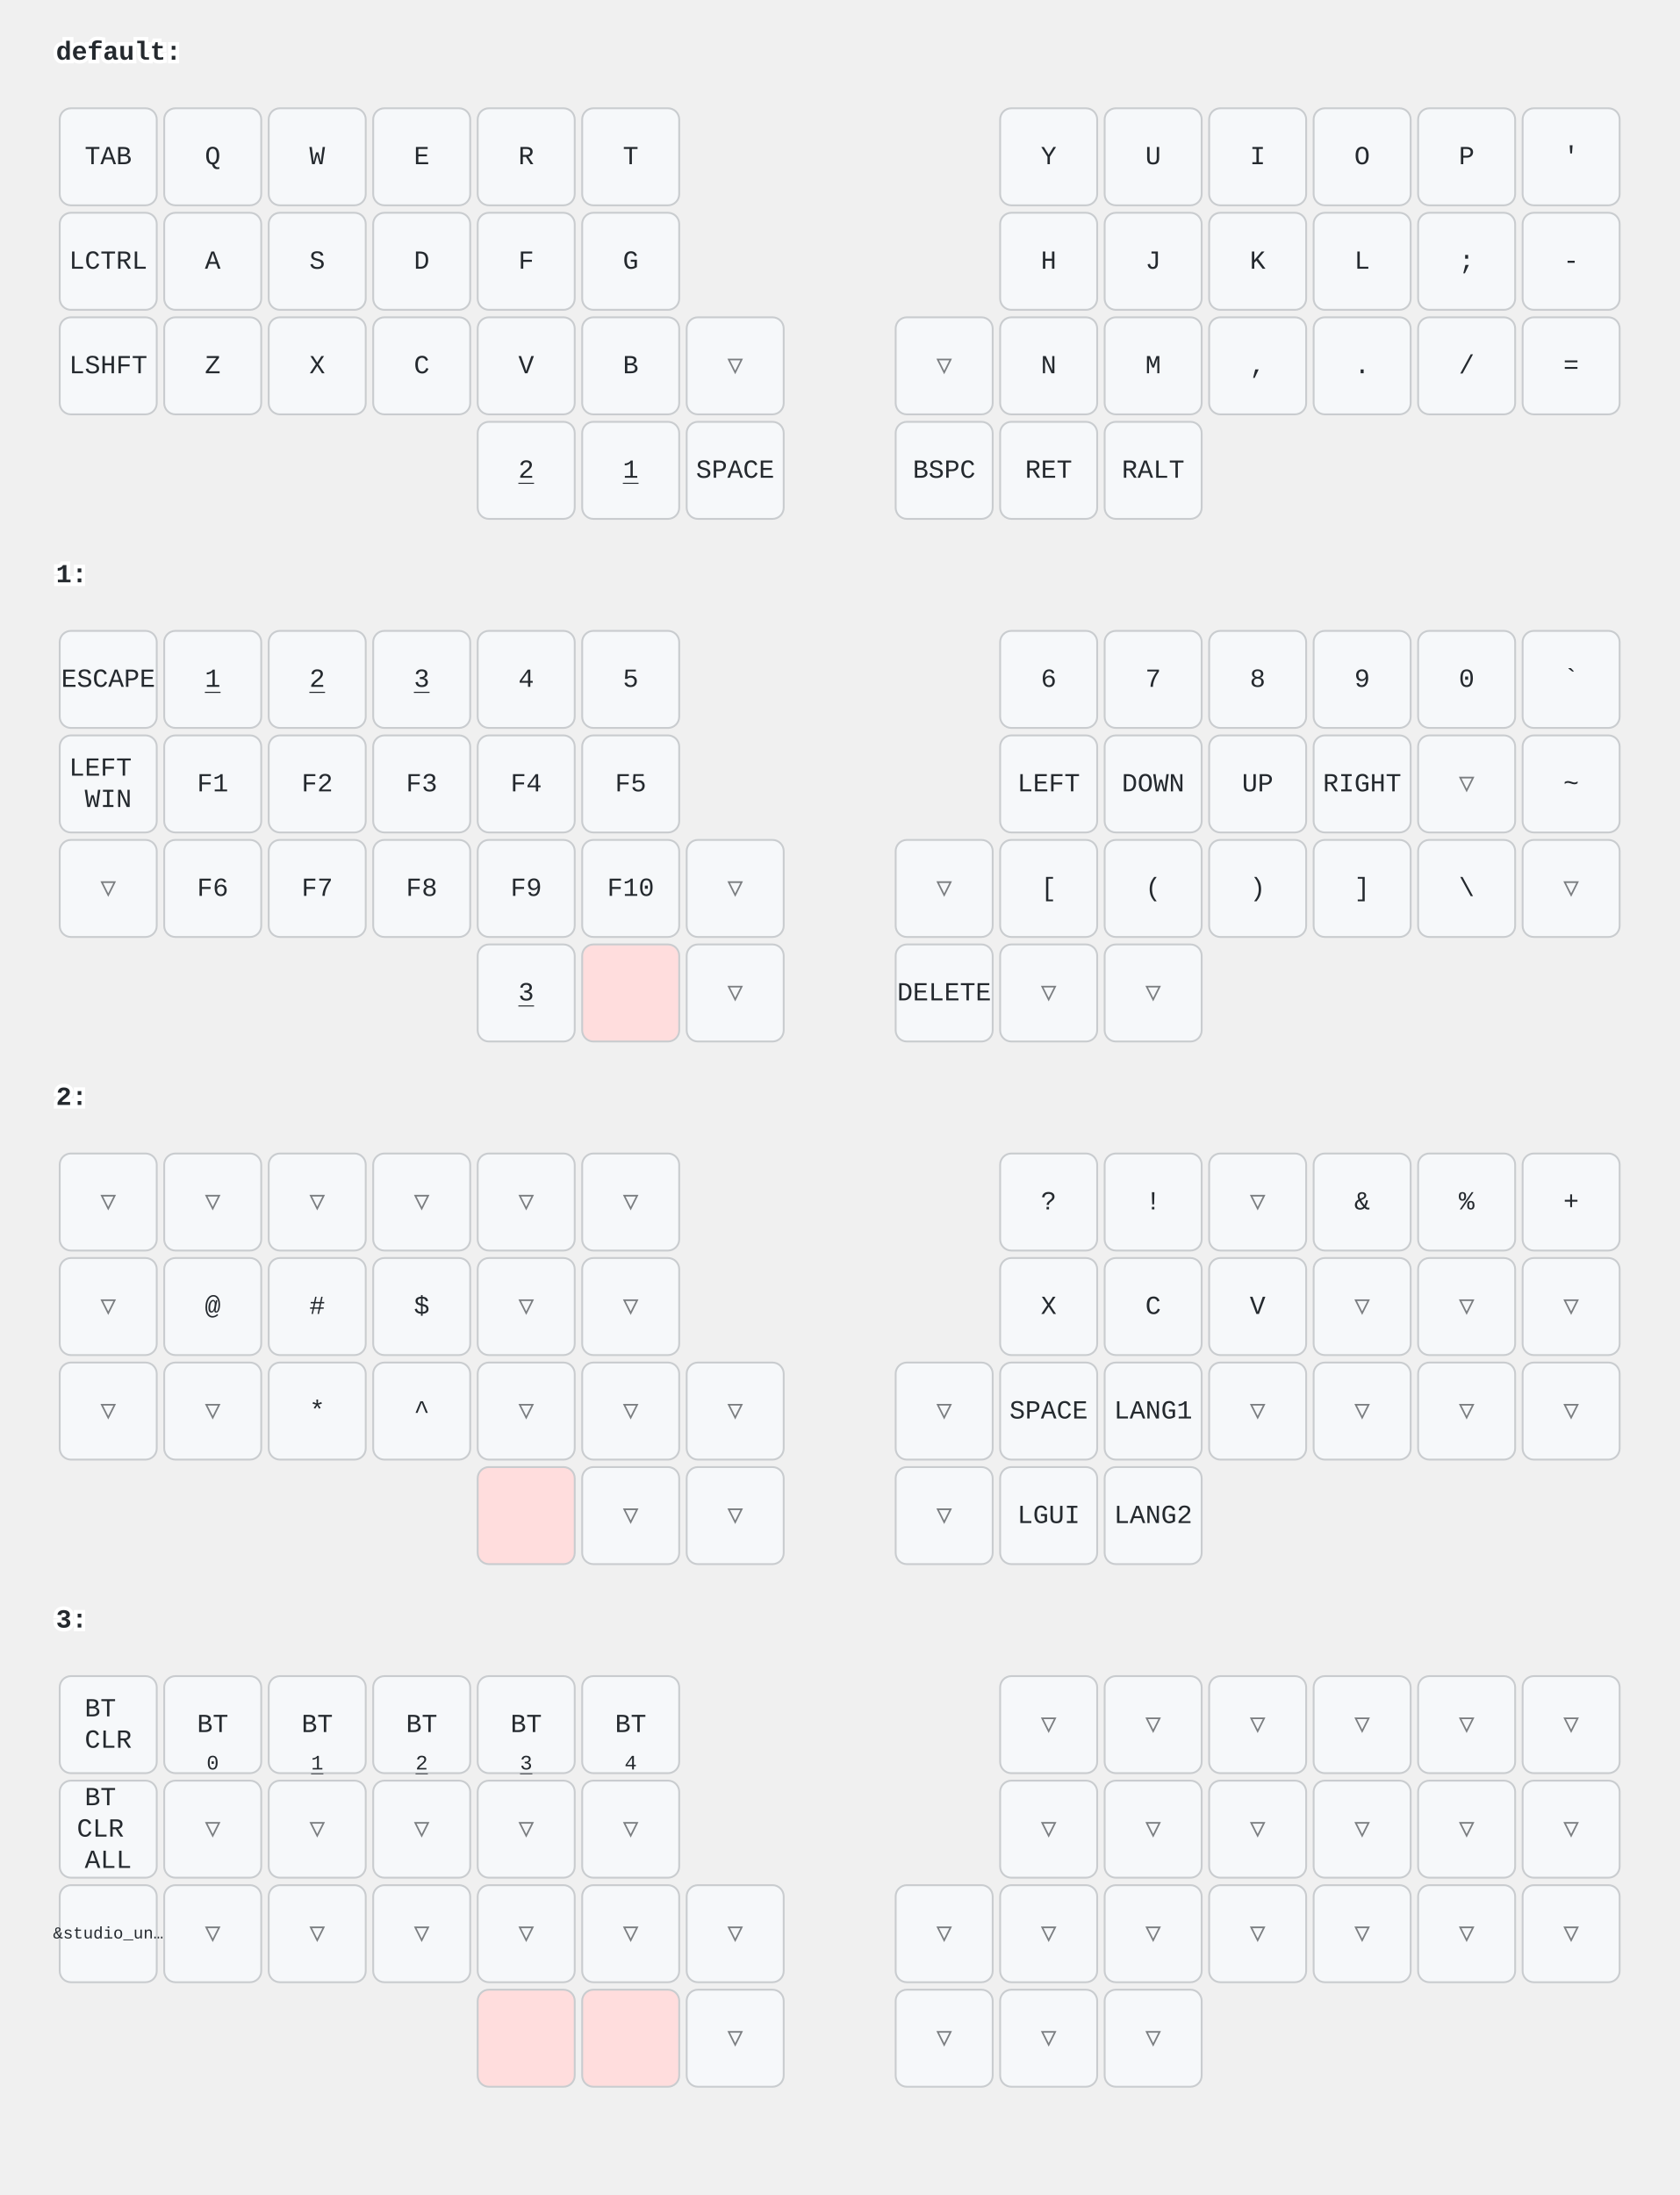
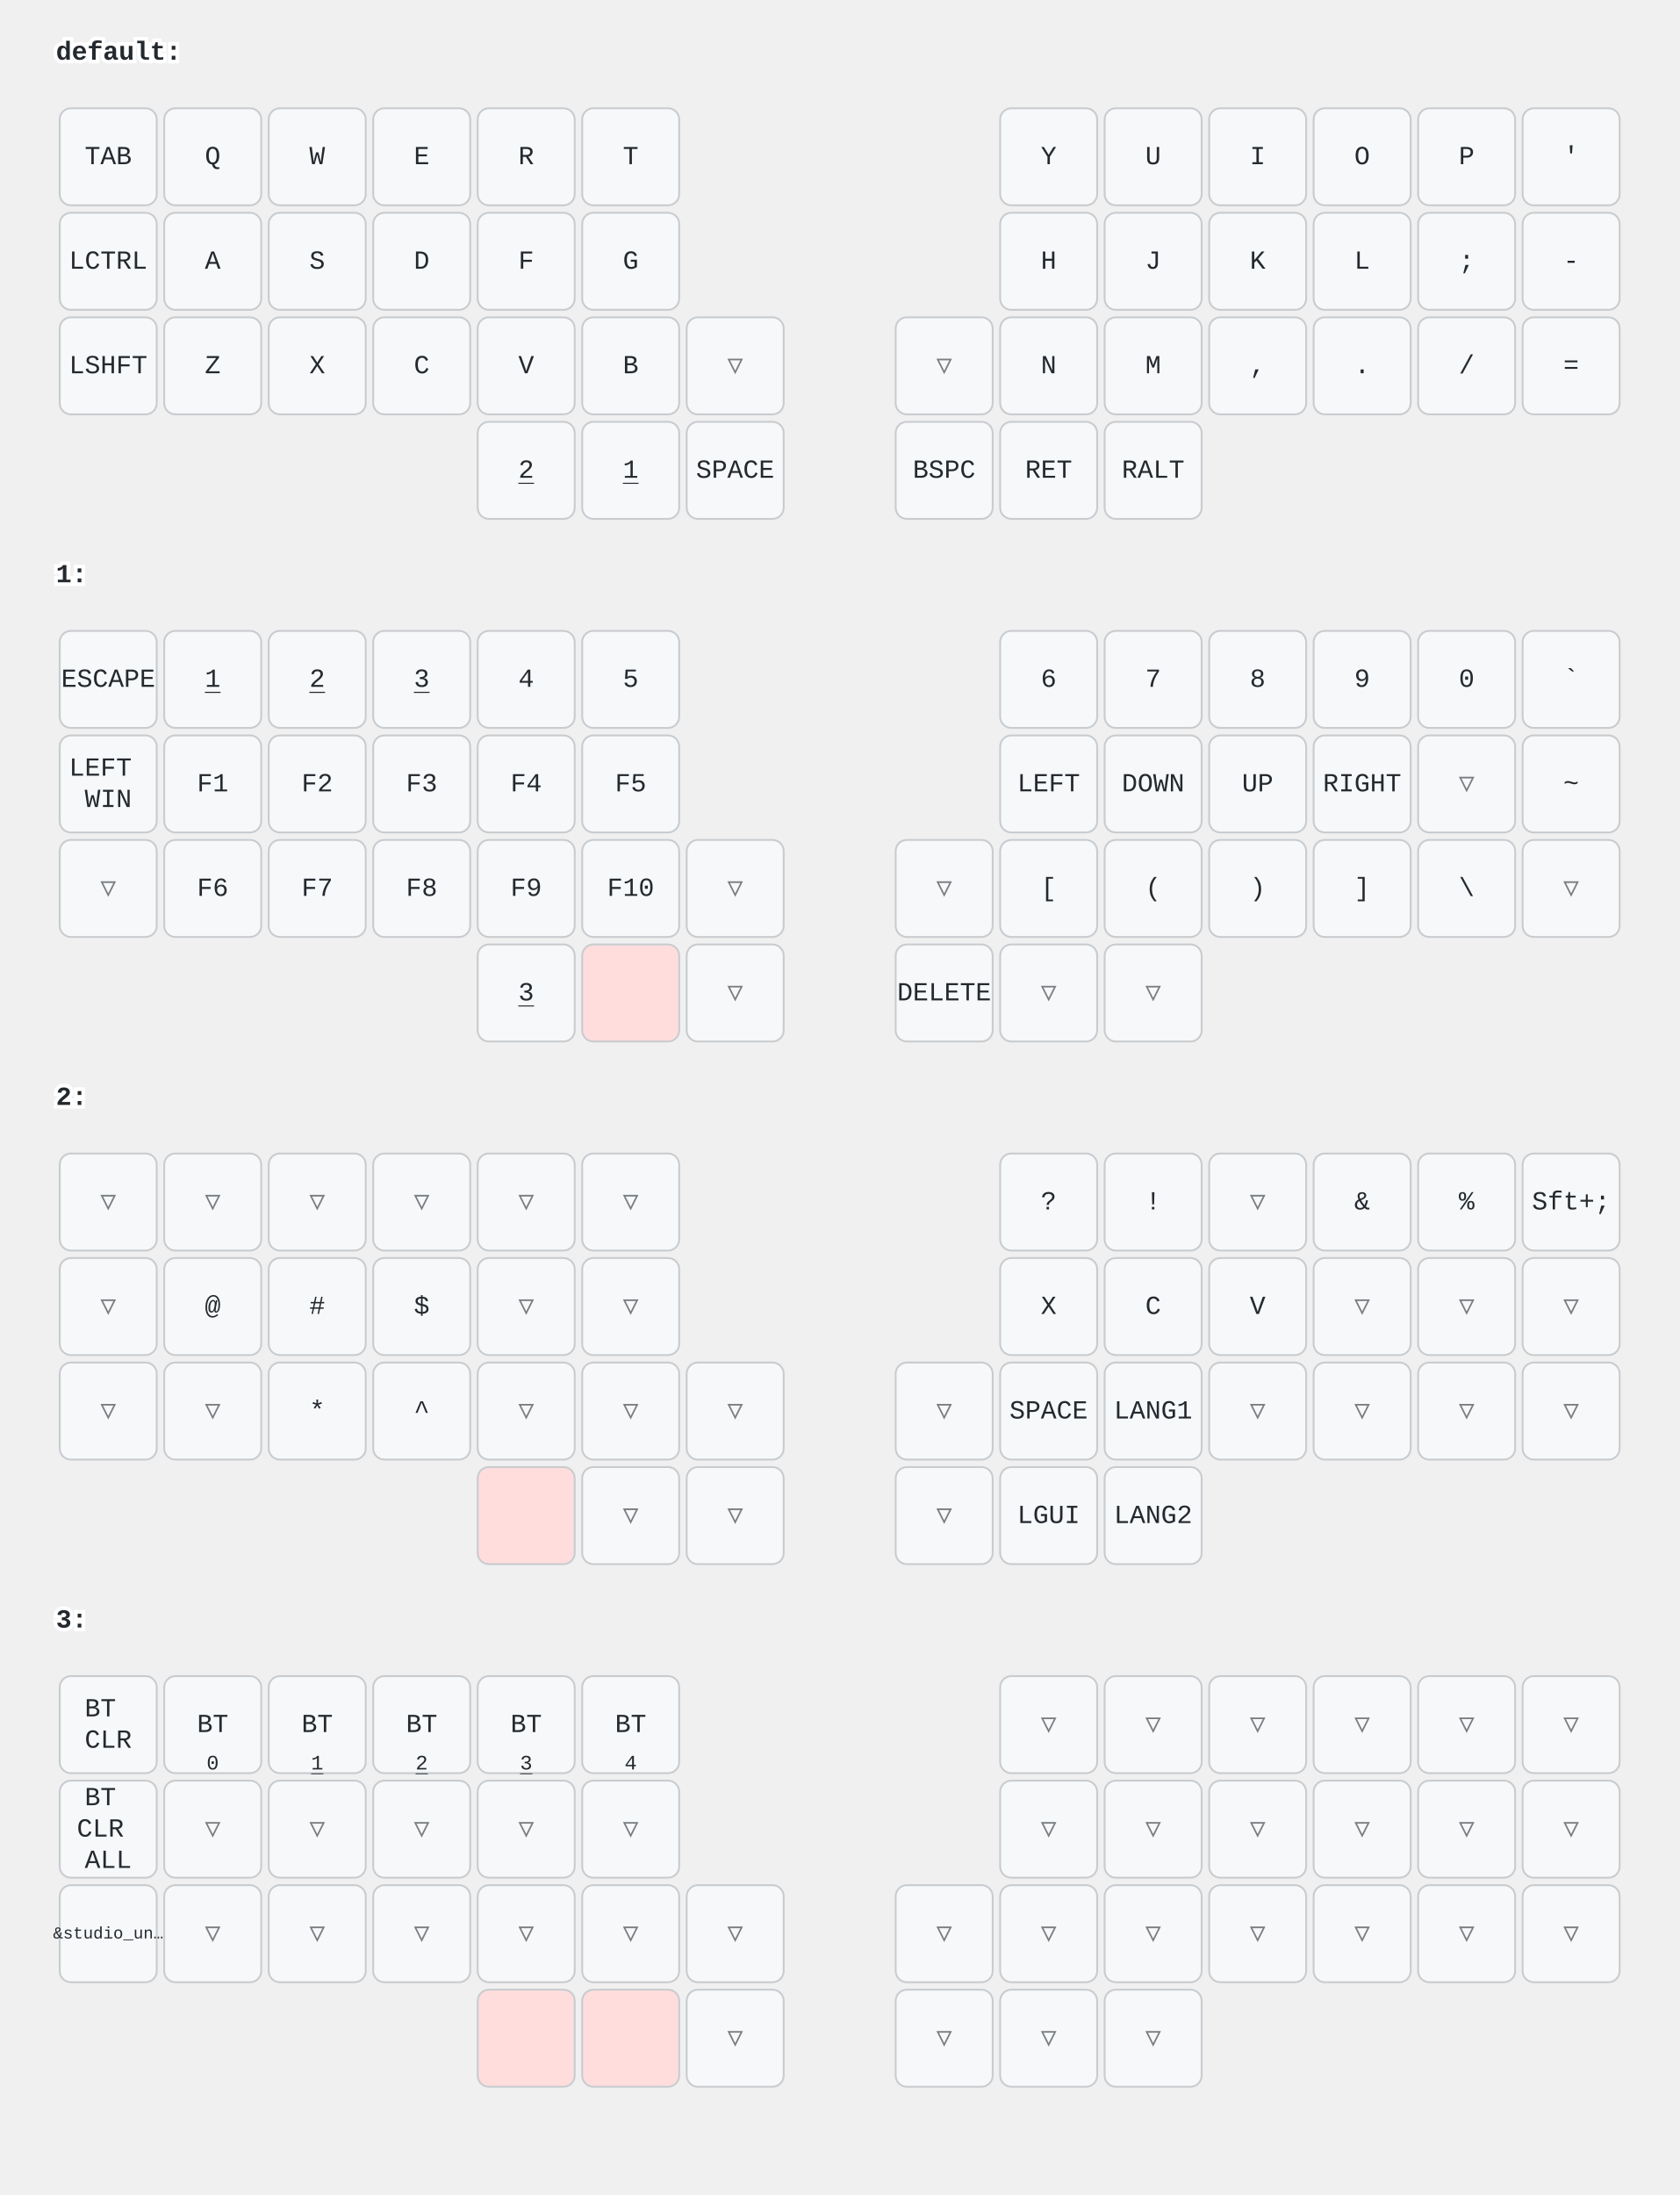
<svg xmlns="http://www.w3.org/2000/svg" width="900" height="1176" viewBox="0 0 900 1176" class="keymap">
  <style>/* inherit to force styles through use tags */
svg path {
    fill: inherit;
}

/* font and background color specifications */
svg.keymap {
    font-family: SFMono-Regular,Consolas,Liberation Mono,Menlo,monospace;
    font-size: 14px;
    font-kerning: normal;
    text-rendering: optimizeLegibility;
    fill: #24292e;
}

/* default key styling */
rect.key {
    fill: #f6f8fa;
}

rect.key, rect.combo {
    stroke: #c9cccf;
    stroke-width: 1;
}

/* default key side styling, only used is draw_key_sides is set */
rect.side {
    filter: brightness(90%);
}

/* color accent for combo boxes */
rect.combo, rect.combo-separate {
    fill: #cdf;
}

/* color accent for held keys */
rect.held, rect.combo.held {
    fill: #fdd;
}

/* color accent for ghost (optional) keys */
rect.ghost, rect.combo.ghost {
    stroke-dasharray: 4, 4;
    stroke-width: 2;
}

text {
    text-anchor: middle;
    dominant-baseline: middle;
}

/* styling for layer labels */
text.label {
    font-weight: bold;
    text-anchor: start;
    stroke: white;
    stroke-width: 4;
    paint-order: stroke;
}

/* styling for optional footer */
text.footer {
    text-anchor: end;
    dominant-baseline: auto;
    stroke: white;
    stroke-width: 4;
    paint-order: stroke;
}

/* styling for combo tap, and key non-tap label text */
text.combo, text.hold, text.shifted, text.left, text.right, text.tl, text.tr, text.bl, text.br {
    font-size: 11px;
}

text.hold, text.bl, text.br {
    text-anchor: middle;
    dominant-baseline: auto;
}

text.shifted, text.tl, text.tr {
    text-anchor: middle;
    dominant-baseline: hanging;
}

text.left, text.tl, text.bl {
    text-anchor: start;
}

text.right, text.tr, text.br {
    text-anchor: end;
}

text.layer-activator {
    text-decoration: underline;
}

/* styling for hold/shifted label text in combo box */
text.combo.hold, text.combo.shifted, text.combo.left, text.combo.right {
    font-size: 8px;
}

/* lighter symbol for transparent keys */
text.trans {
    fill: #7b7e81;
}

/* styling for combo dendrons */
path.combo {
    stroke-width: 1;
    stroke: gray;
    fill: none;
}

/* Start Tabler Icons Cleanup */
/* cannot use height/width with glyphs */
.icon-tabler &gt; path {
    fill: inherit;
    stroke: inherit;
    stroke-width: 2;
}
/* hide tabler's default box */
.icon-tabler &gt; path[stroke="none"][fill="none"] {
    visibility: hidden;
}
/* End Tabler Icons Cleanup */
</style>
  <g transform="translate(30, 0)" class="layer-default">
    <text x="0" y="28" class="label" id="default">default:</text>
    <g transform="translate(0, 56)">
      <g transform="translate(28, 28)" class="key keypos-0">
        <rect rx="6" ry="6" x="-26" y="-26" width="52" height="52" class="key" />
        <text x="0" y="0" class="key tap">TAB</text>
      </g>
      <g transform="translate(84, 28)" class="key keypos-1">
        <rect rx="6" ry="6" x="-26" y="-26" width="52" height="52" class="key" />
        <text x="0" y="0" class="key tap">Q</text>
      </g>
      <g transform="translate(140, 28)" class="key keypos-2">
        <rect rx="6" ry="6" x="-26" y="-26" width="52" height="52" class="key" />
        <text x="0" y="0" class="key tap">W</text>
      </g>
      <g transform="translate(196, 28)" class="key keypos-3">
        <rect rx="6" ry="6" x="-26" y="-26" width="52" height="52" class="key" />
        <text x="0" y="0" class="key tap">E</text>
      </g>
      <g transform="translate(252, 28)" class="key keypos-4">
        <rect rx="6" ry="6" x="-26" y="-26" width="52" height="52" class="key" />
        <text x="0" y="0" class="key tap">R</text>
      </g>
      <g transform="translate(308, 28)" class="key keypos-5">
        <rect rx="6" ry="6" x="-26" y="-26" width="52" height="52" class="key" />
        <text x="0" y="0" class="key tap">T</text>
      </g>
      <g transform="translate(532, 28)" class="key keypos-6">
        <rect rx="6" ry="6" x="-26" y="-26" width="52" height="52" class="key" />
        <text x="0" y="0" class="key tap">Y</text>
      </g>
      <g transform="translate(588, 28)" class="key keypos-7">
        <rect rx="6" ry="6" x="-26" y="-26" width="52" height="52" class="key" />
        <text x="0" y="0" class="key tap">U</text>
      </g>
      <g transform="translate(644, 28)" class="key keypos-8">
        <rect rx="6" ry="6" x="-26" y="-26" width="52" height="52" class="key" />
        <text x="0" y="0" class="key tap">I</text>
      </g>
      <g transform="translate(700, 28)" class="key keypos-9">
        <rect rx="6" ry="6" x="-26" y="-26" width="52" height="52" class="key" />
        <text x="0" y="0" class="key tap">O</text>
      </g>
      <g transform="translate(756, 28)" class="key keypos-10">
        <rect rx="6" ry="6" x="-26" y="-26" width="52" height="52" class="key" />
        <text x="0" y="0" class="key tap">P</text>
      </g>
      <g transform="translate(812, 28)" class="key keypos-11">
        <rect rx="6" ry="6" x="-26" y="-26" width="52" height="52" class="key" />
        <text x="0" y="0" class="key tap">'</text>
      </g>
      <g transform="translate(28, 84)" class="key keypos-12">
        <rect rx="6" ry="6" x="-26" y="-26" width="52" height="52" class="key" />
        <text x="0" y="0" class="key tap">LCTRL</text>
      </g>
      <g transform="translate(84, 84)" class="key keypos-13">
        <rect rx="6" ry="6" x="-26" y="-26" width="52" height="52" class="key" />
        <text x="0" y="0" class="key tap">A</text>
      </g>
      <g transform="translate(140, 84)" class="key keypos-14">
        <rect rx="6" ry="6" x="-26" y="-26" width="52" height="52" class="key" />
        <text x="0" y="0" class="key tap">S</text>
      </g>
      <g transform="translate(196, 84)" class="key keypos-15">
        <rect rx="6" ry="6" x="-26" y="-26" width="52" height="52" class="key" />
        <text x="0" y="0" class="key tap">D</text>
      </g>
      <g transform="translate(252, 84)" class="key keypos-16">
        <rect rx="6" ry="6" x="-26" y="-26" width="52" height="52" class="key" />
        <text x="0" y="0" class="key tap">F</text>
      </g>
      <g transform="translate(308, 84)" class="key keypos-17">
        <rect rx="6" ry="6" x="-26" y="-26" width="52" height="52" class="key" />
        <text x="0" y="0" class="key tap">G</text>
      </g>
      <g transform="translate(532, 84)" class="key keypos-18">
        <rect rx="6" ry="6" x="-26" y="-26" width="52" height="52" class="key" />
        <text x="0" y="0" class="key tap">H</text>
      </g>
      <g transform="translate(588, 84)" class="key keypos-19">
        <rect rx="6" ry="6" x="-26" y="-26" width="52" height="52" class="key" />
        <text x="0" y="0" class="key tap">J</text>
      </g>
      <g transform="translate(644, 84)" class="key keypos-20">
        <rect rx="6" ry="6" x="-26" y="-26" width="52" height="52" class="key" />
        <text x="0" y="0" class="key tap">K</text>
      </g>
      <g transform="translate(700, 84)" class="key keypos-21">
        <rect rx="6" ry="6" x="-26" y="-26" width="52" height="52" class="key" />
        <text x="0" y="0" class="key tap">L</text>
      </g>
      <g transform="translate(756, 84)" class="key keypos-22">
        <rect rx="6" ry="6" x="-26" y="-26" width="52" height="52" class="key" />
        <text x="0" y="0" class="key tap">;</text>
      </g>
      <g transform="translate(812, 84)" class="key keypos-23">
        <rect rx="6" ry="6" x="-26" y="-26" width="52" height="52" class="key" />
        <text x="0" y="0" class="key tap">-</text>
      </g>
      <g transform="translate(28, 140)" class="key keypos-24">
        <rect rx="6" ry="6" x="-26" y="-26" width="52" height="52" class="key" />
        <text x="0" y="0" class="key tap">LSHFT</text>
      </g>
      <g transform="translate(84, 140)" class="key keypos-25">
        <rect rx="6" ry="6" x="-26" y="-26" width="52" height="52" class="key" />
        <text x="0" y="0" class="key tap">Z</text>
      </g>
      <g transform="translate(140, 140)" class="key keypos-26">
        <rect rx="6" ry="6" x="-26" y="-26" width="52" height="52" class="key" />
        <text x="0" y="0" class="key tap">X</text>
      </g>
      <g transform="translate(196, 140)" class="key keypos-27">
        <rect rx="6" ry="6" x="-26" y="-26" width="52" height="52" class="key" />
        <text x="0" y="0" class="key tap">C</text>
      </g>
      <g transform="translate(252, 140)" class="key keypos-28">
        <rect rx="6" ry="6" x="-26" y="-26" width="52" height="52" class="key" />
        <text x="0" y="0" class="key tap">V</text>
      </g>
      <g transform="translate(308, 140)" class="key keypos-29">
        <rect rx="6" ry="6" x="-26" y="-26" width="52" height="52" class="key" />
        <text x="0" y="0" class="key tap">B</text>
      </g>
      <g transform="translate(364, 140)" class="key trans keypos-30">
        <rect rx="6" ry="6" x="-26" y="-26" width="52" height="52" class="key trans" />
        <text x="0" y="0" class="key trans tap">▽</text>
      </g>
      <g transform="translate(476, 140)" class="key trans keypos-31">
        <rect rx="6" ry="6" x="-26" y="-26" width="52" height="52" class="key trans" />
        <text x="0" y="0" class="key trans tap">▽</text>
      </g>
      <g transform="translate(532, 140)" class="key keypos-32">
        <rect rx="6" ry="6" x="-26" y="-26" width="52" height="52" class="key" />
        <text x="0" y="0" class="key tap">N</text>
      </g>
      <g transform="translate(588, 140)" class="key keypos-33">
        <rect rx="6" ry="6" x="-26" y="-26" width="52" height="52" class="key" />
        <text x="0" y="0" class="key tap">M</text>
      </g>
      <g transform="translate(644, 140)" class="key keypos-34">
        <rect rx="6" ry="6" x="-26" y="-26" width="52" height="52" class="key" />
        <text x="0" y="0" class="key tap">,</text>
      </g>
      <g transform="translate(700, 140)" class="key keypos-35">
        <rect rx="6" ry="6" x="-26" y="-26" width="52" height="52" class="key" />
        <text x="0" y="0" class="key tap">.</text>
      </g>
      <g transform="translate(756, 140)" class="key keypos-36">
        <rect rx="6" ry="6" x="-26" y="-26" width="52" height="52" class="key" />
        <text x="0" y="0" class="key tap">/</text>
      </g>
      <g transform="translate(812, 140)" class="key keypos-37">
        <rect rx="6" ry="6" x="-26" y="-26" width="52" height="52" class="key" />
        <text x="0" y="0" class="key tap">=</text>
      </g>
      <g transform="translate(252, 196)" class="key keypos-38">
        <rect rx="6" ry="6" x="-26" y="-26" width="52" height="52" class="key" />
        <a href="#x_x">
          <text x="0" y="0" class="key tap layer-activator">2</text>
        </a>
      </g>
      <g transform="translate(308, 196)" class="key keypos-39">
        <rect rx="6" ry="6" x="-26" y="-26" width="52" height="52" class="key" />
        <a href="#x_x">
          <text x="0" y="0" class="key tap layer-activator">1</text>
        </a>
      </g>
      <g transform="translate(364, 196)" class="key keypos-40">
        <rect rx="6" ry="6" x="-26" y="-26" width="52" height="52" class="key" />
        <text x="0" y="0" class="key tap">SPACE</text>
      </g>
      <g transform="translate(476, 196)" class="key keypos-41">
        <rect rx="6" ry="6" x="-26" y="-26" width="52" height="52" class="key" />
        <text x="0" y="0" class="key tap">BSPC</text>
      </g>
      <g transform="translate(532, 196)" class="key keypos-42">
        <rect rx="6" ry="6" x="-26" y="-26" width="52" height="52" class="key" />
        <text x="0" y="0" class="key tap">RET</text>
      </g>
      <g transform="translate(588, 196)" class="key keypos-43">
        <rect rx="6" ry="6" x="-26" y="-26" width="52" height="52" class="key" />
        <text x="0" y="0" class="key tap">RALT</text>
      </g>
    </g>
  </g>
  <g transform="translate(30, 280)" class="layer-1">
    <text x="0" y="28" class="label" id="x_x">1:</text>
    <g transform="translate(0, 56)">
      <g transform="translate(28, 28)" class="key keypos-0">
        <rect rx="6" ry="6" x="-26" y="-26" width="52" height="52" class="key" />
        <text x="0" y="0" class="key tap">ESCAPE</text>
      </g>
      <g transform="translate(84, 28)" class="key keypos-1">
        <rect rx="6" ry="6" x="-26" y="-26" width="52" height="52" class="key" />
        <a href="#x_x">
          <text x="0" y="0" class="key tap layer-activator">1</text>
        </a>
      </g>
      <g transform="translate(140, 28)" class="key keypos-2">
        <rect rx="6" ry="6" x="-26" y="-26" width="52" height="52" class="key" />
        <a href="#x_x">
          <text x="0" y="0" class="key tap layer-activator">2</text>
        </a>
      </g>
      <g transform="translate(196, 28)" class="key keypos-3">
        <rect rx="6" ry="6" x="-26" y="-26" width="52" height="52" class="key" />
        <a href="#x_x">
          <text x="0" y="0" class="key tap layer-activator">3</text>
        </a>
      </g>
      <g transform="translate(252, 28)" class="key keypos-4">
        <rect rx="6" ry="6" x="-26" y="-26" width="52" height="52" class="key" />
        <text x="0" y="0" class="key tap">4</text>
      </g>
      <g transform="translate(308, 28)" class="key keypos-5">
        <rect rx="6" ry="6" x="-26" y="-26" width="52" height="52" class="key" />
        <text x="0" y="0" class="key tap">5</text>
      </g>
      <g transform="translate(532, 28)" class="key keypos-6">
        <rect rx="6" ry="6" x="-26" y="-26" width="52" height="52" class="key" />
        <text x="0" y="0" class="key tap">6</text>
      </g>
      <g transform="translate(588, 28)" class="key keypos-7">
        <rect rx="6" ry="6" x="-26" y="-26" width="52" height="52" class="key" />
        <text x="0" y="0" class="key tap">7</text>
      </g>
      <g transform="translate(644, 28)" class="key keypos-8">
        <rect rx="6" ry="6" x="-26" y="-26" width="52" height="52" class="key" />
        <text x="0" y="0" class="key tap">8</text>
      </g>
      <g transform="translate(700, 28)" class="key keypos-9">
        <rect rx="6" ry="6" x="-26" y="-26" width="52" height="52" class="key" />
        <text x="0" y="0" class="key tap">9</text>
      </g>
      <g transform="translate(756, 28)" class="key keypos-10">
        <rect rx="6" ry="6" x="-26" y="-26" width="52" height="52" class="key" />
        <text x="0" y="0" class="key tap">0</text>
      </g>
      <g transform="translate(812, 28)" class="key keypos-11">
        <rect rx="6" ry="6" x="-26" y="-26" width="52" height="52" class="key" />
        <text x="0" y="0" class="key tap">`</text>
      </g>
      <g transform="translate(28, 84)" class="key keypos-12">
        <rect rx="6" ry="6" x="-26" y="-26" width="52" height="52" class="key" />
        <text x="0" y="0" class="key tap">
          <tspan x="0" dy="-0.6em">LEFT</tspan>
          <tspan x="0" dy="1.2em">WIN</tspan>
        </text>
      </g>
      <g transform="translate(84, 84)" class="key keypos-13">
        <rect rx="6" ry="6" x="-26" y="-26" width="52" height="52" class="key" />
        <text x="0" y="0" class="key tap">F1</text>
      </g>
      <g transform="translate(140, 84)" class="key keypos-14">
        <rect rx="6" ry="6" x="-26" y="-26" width="52" height="52" class="key" />
        <text x="0" y="0" class="key tap">F2</text>
      </g>
      <g transform="translate(196, 84)" class="key keypos-15">
        <rect rx="6" ry="6" x="-26" y="-26" width="52" height="52" class="key" />
        <text x="0" y="0" class="key tap">F3</text>
      </g>
      <g transform="translate(252, 84)" class="key keypos-16">
        <rect rx="6" ry="6" x="-26" y="-26" width="52" height="52" class="key" />
        <text x="0" y="0" class="key tap">F4</text>
      </g>
      <g transform="translate(308, 84)" class="key keypos-17">
        <rect rx="6" ry="6" x="-26" y="-26" width="52" height="52" class="key" />
        <text x="0" y="0" class="key tap">F5</text>
      </g>
      <g transform="translate(532, 84)" class="key keypos-18">
        <rect rx="6" ry="6" x="-26" y="-26" width="52" height="52" class="key" />
        <text x="0" y="0" class="key tap">LEFT</text>
      </g>
      <g transform="translate(588, 84)" class="key keypos-19">
        <rect rx="6" ry="6" x="-26" y="-26" width="52" height="52" class="key" />
        <text x="0" y="0" class="key tap">DOWN</text>
      </g>
      <g transform="translate(644, 84)" class="key keypos-20">
        <rect rx="6" ry="6" x="-26" y="-26" width="52" height="52" class="key" />
        <text x="0" y="0" class="key tap">UP</text>
      </g>
      <g transform="translate(700, 84)" class="key keypos-21">
        <rect rx="6" ry="6" x="-26" y="-26" width="52" height="52" class="key" />
        <text x="0" y="0" class="key tap">RIGHT</text>
      </g>
      <g transform="translate(756, 84)" class="key trans keypos-22">
        <rect rx="6" ry="6" x="-26" y="-26" width="52" height="52" class="key trans" />
        <text x="0" y="0" class="key trans tap">▽</text>
      </g>
      <g transform="translate(812, 84)" class="key keypos-23">
        <rect rx="6" ry="6" x="-26" y="-26" width="52" height="52" class="key" />
        <text x="0" y="0" class="key tap">~</text>
      </g>
      <g transform="translate(28, 140)" class="key trans keypos-24">
        <rect rx="6" ry="6" x="-26" y="-26" width="52" height="52" class="key trans" />
        <text x="0" y="0" class="key trans tap">▽</text>
      </g>
      <g transform="translate(84, 140)" class="key keypos-25">
        <rect rx="6" ry="6" x="-26" y="-26" width="52" height="52" class="key" />
        <text x="0" y="0" class="key tap">F6</text>
      </g>
      <g transform="translate(140, 140)" class="key keypos-26">
        <rect rx="6" ry="6" x="-26" y="-26" width="52" height="52" class="key" />
        <text x="0" y="0" class="key tap">F7</text>
      </g>
      <g transform="translate(196, 140)" class="key keypos-27">
        <rect rx="6" ry="6" x="-26" y="-26" width="52" height="52" class="key" />
        <text x="0" y="0" class="key tap">F8</text>
      </g>
      <g transform="translate(252, 140)" class="key keypos-28">
        <rect rx="6" ry="6" x="-26" y="-26" width="52" height="52" class="key" />
        <text x="0" y="0" class="key tap">F9</text>
      </g>
      <g transform="translate(308, 140)" class="key keypos-29">
        <rect rx="6" ry="6" x="-26" y="-26" width="52" height="52" class="key" />
        <text x="0" y="0" class="key tap">F10</text>
      </g>
      <g transform="translate(364, 140)" class="key trans keypos-30">
        <rect rx="6" ry="6" x="-26" y="-26" width="52" height="52" class="key trans" />
        <text x="0" y="0" class="key trans tap">▽</text>
      </g>
      <g transform="translate(476, 140)" class="key trans keypos-31">
        <rect rx="6" ry="6" x="-26" y="-26" width="52" height="52" class="key trans" />
        <text x="0" y="0" class="key trans tap">▽</text>
      </g>
      <g transform="translate(532, 140)" class="key keypos-32">
        <rect rx="6" ry="6" x="-26" y="-26" width="52" height="52" class="key" />
        <text x="0" y="0" class="key tap">[</text>
      </g>
      <g transform="translate(588, 140)" class="key keypos-33">
        <rect rx="6" ry="6" x="-26" y="-26" width="52" height="52" class="key" />
        <text x="0" y="0" class="key tap">(</text>
      </g>
      <g transform="translate(644, 140)" class="key keypos-34">
        <rect rx="6" ry="6" x="-26" y="-26" width="52" height="52" class="key" />
        <text x="0" y="0" class="key tap">)</text>
      </g>
      <g transform="translate(700, 140)" class="key keypos-35">
        <rect rx="6" ry="6" x="-26" y="-26" width="52" height="52" class="key" />
        <text x="0" y="0" class="key tap">]</text>
      </g>
      <g transform="translate(756, 140)" class="key keypos-36">
        <rect rx="6" ry="6" x="-26" y="-26" width="52" height="52" class="key" />
        <text x="0" y="0" class="key tap">\</text>
      </g>
      <g transform="translate(812, 140)" class="key trans keypos-37">
        <rect rx="6" ry="6" x="-26" y="-26" width="52" height="52" class="key trans" />
        <text x="0" y="0" class="key trans tap">▽</text>
      </g>
      <g transform="translate(252, 196)" class="key keypos-38">
        <rect rx="6" ry="6" x="-26" y="-26" width="52" height="52" class="key" />
        <a href="#x_x">
          <text x="0" y="0" class="key tap layer-activator">3</text>
        </a>
      </g>
      <g transform="translate(308, 196)" class="key held keypos-39">
        <rect rx="6" ry="6" x="-26" y="-26" width="52" height="52" class="key held" />
      </g>
      <g transform="translate(364, 196)" class="key trans keypos-40">
        <rect rx="6" ry="6" x="-26" y="-26" width="52" height="52" class="key trans" />
        <text x="0" y="0" class="key trans tap">▽</text>
      </g>
      <g transform="translate(476, 196)" class="key keypos-41">
        <rect rx="6" ry="6" x="-26" y="-26" width="52" height="52" class="key" />
        <text x="0" y="0" class="key tap">DELETE</text>
      </g>
      <g transform="translate(532, 196)" class="key trans keypos-42">
        <rect rx="6" ry="6" x="-26" y="-26" width="52" height="52" class="key trans" />
        <text x="0" y="0" class="key trans tap">▽</text>
      </g>
      <g transform="translate(588, 196)" class="key trans keypos-43">
        <rect rx="6" ry="6" x="-26" y="-26" width="52" height="52" class="key trans" />
        <text x="0" y="0" class="key trans tap">▽</text>
      </g>
    </g>
  </g>
  <g transform="translate(30, 560)" class="layer-2">
    <text x="0" y="28" class="label" id="x_x">2:</text>
    <g transform="translate(0, 56)">
      <g transform="translate(28, 28)" class="key trans keypos-0">
        <rect rx="6" ry="6" x="-26" y="-26" width="52" height="52" class="key trans" />
        <text x="0" y="0" class="key trans tap">▽</text>
      </g>
      <g transform="translate(84, 28)" class="key trans keypos-1">
        <rect rx="6" ry="6" x="-26" y="-26" width="52" height="52" class="key trans" />
        <text x="0" y="0" class="key trans tap">▽</text>
      </g>
      <g transform="translate(140, 28)" class="key trans keypos-2">
        <rect rx="6" ry="6" x="-26" y="-26" width="52" height="52" class="key trans" />
        <text x="0" y="0" class="key trans tap">▽</text>
      </g>
      <g transform="translate(196, 28)" class="key trans keypos-3">
        <rect rx="6" ry="6" x="-26" y="-26" width="52" height="52" class="key trans" />
        <text x="0" y="0" class="key trans tap">▽</text>
      </g>
      <g transform="translate(252, 28)" class="key trans keypos-4">
        <rect rx="6" ry="6" x="-26" y="-26" width="52" height="52" class="key trans" />
        <text x="0" y="0" class="key trans tap">▽</text>
      </g>
      <g transform="translate(308, 28)" class="key trans keypos-5">
        <rect rx="6" ry="6" x="-26" y="-26" width="52" height="52" class="key trans" />
        <text x="0" y="0" class="key trans tap">▽</text>
      </g>
      <g transform="translate(532, 28)" class="key keypos-6">
        <rect rx="6" ry="6" x="-26" y="-26" width="52" height="52" class="key" />
        <text x="0" y="0" class="key tap">?</text>
      </g>
      <g transform="translate(588, 28)" class="key keypos-7">
        <rect rx="6" ry="6" x="-26" y="-26" width="52" height="52" class="key" />
        <text x="0" y="0" class="key tap">!</text>
      </g>
      <g transform="translate(644, 28)" class="key trans keypos-8">
        <rect rx="6" ry="6" x="-26" y="-26" width="52" height="52" class="key trans" />
        <text x="0" y="0" class="key trans tap">▽</text>
      </g>
      <g transform="translate(700, 28)" class="key keypos-9">
        <rect rx="6" ry="6" x="-26" y="-26" width="52" height="52" class="key" />
        <text x="0" y="0" class="key tap">&amp;</text>
      </g>
      <g transform="translate(756, 28)" class="key keypos-10">
        <rect rx="6" ry="6" x="-26" y="-26" width="52" height="52" class="key" />
        <text x="0" y="0" class="key tap">%</text>
      </g>
      <g transform="translate(812, 28)" class="key keypos-11">
        <rect rx="6" ry="6" x="-26" y="-26" width="52" height="52" class="key" />
-         <text x="0" y="0" class="key tap">+</text>
+         <text x="0" y="0" class="key tap">Sft+;</text>
      </g>
      <g transform="translate(28, 84)" class="key trans keypos-12">
        <rect rx="6" ry="6" x="-26" y="-26" width="52" height="52" class="key trans" />
        <text x="0" y="0" class="key trans tap">▽</text>
      </g>
      <g transform="translate(84, 84)" class="key keypos-13">
        <rect rx="6" ry="6" x="-26" y="-26" width="52" height="52" class="key" />
        <text x="0" y="0" class="key tap">@</text>
      </g>
      <g transform="translate(140, 84)" class="key keypos-14">
        <rect rx="6" ry="6" x="-26" y="-26" width="52" height="52" class="key" />
        <text x="0" y="0" class="key tap">#</text>
      </g>
      <g transform="translate(196, 84)" class="key keypos-15">
        <rect rx="6" ry="6" x="-26" y="-26" width="52" height="52" class="key" />
        <text x="0" y="0" class="key tap">$</text>
      </g>
      <g transform="translate(252, 84)" class="key trans keypos-16">
        <rect rx="6" ry="6" x="-26" y="-26" width="52" height="52" class="key trans" />
        <text x="0" y="0" class="key trans tap">▽</text>
      </g>
      <g transform="translate(308, 84)" class="key trans keypos-17">
        <rect rx="6" ry="6" x="-26" y="-26" width="52" height="52" class="key trans" />
        <text x="0" y="0" class="key trans tap">▽</text>
      </g>
      <g transform="translate(532, 84)" class="key keypos-18">
        <rect rx="6" ry="6" x="-26" y="-26" width="52" height="52" class="key" />
        <text x="0" y="0" class="key tap">X</text>
      </g>
      <g transform="translate(588, 84)" class="key keypos-19">
        <rect rx="6" ry="6" x="-26" y="-26" width="52" height="52" class="key" />
        <text x="0" y="0" class="key tap">C</text>
      </g>
      <g transform="translate(644, 84)" class="key keypos-20">
        <rect rx="6" ry="6" x="-26" y="-26" width="52" height="52" class="key" />
        <text x="0" y="0" class="key tap">V</text>
      </g>
      <g transform="translate(700, 84)" class="key trans keypos-21">
        <rect rx="6" ry="6" x="-26" y="-26" width="52" height="52" class="key trans" />
        <text x="0" y="0" class="key trans tap">▽</text>
      </g>
      <g transform="translate(756, 84)" class="key trans keypos-22">
        <rect rx="6" ry="6" x="-26" y="-26" width="52" height="52" class="key trans" />
        <text x="0" y="0" class="key trans tap">▽</text>
      </g>
      <g transform="translate(812, 84)" class="key trans keypos-23">
        <rect rx="6" ry="6" x="-26" y="-26" width="52" height="52" class="key trans" />
        <text x="0" y="0" class="key trans tap">▽</text>
      </g>
      <g transform="translate(28, 140)" class="key trans keypos-24">
        <rect rx="6" ry="6" x="-26" y="-26" width="52" height="52" class="key trans" />
        <text x="0" y="0" class="key trans tap">▽</text>
      </g>
      <g transform="translate(84, 140)" class="key trans keypos-25">
        <rect rx="6" ry="6" x="-26" y="-26" width="52" height="52" class="key trans" />
        <text x="0" y="0" class="key trans tap">▽</text>
      </g>
      <g transform="translate(140, 140)" class="key keypos-26">
        <rect rx="6" ry="6" x="-26" y="-26" width="52" height="52" class="key" />
        <text x="0" y="0" class="key tap">*</text>
      </g>
      <g transform="translate(196, 140)" class="key keypos-27">
        <rect rx="6" ry="6" x="-26" y="-26" width="52" height="52" class="key" />
        <text x="0" y="0" class="key tap">^</text>
      </g>
      <g transform="translate(252, 140)" class="key trans keypos-28">
        <rect rx="6" ry="6" x="-26" y="-26" width="52" height="52" class="key trans" />
        <text x="0" y="0" class="key trans tap">▽</text>
      </g>
      <g transform="translate(308, 140)" class="key trans keypos-29">
        <rect rx="6" ry="6" x="-26" y="-26" width="52" height="52" class="key trans" />
        <text x="0" y="0" class="key trans tap">▽</text>
      </g>
      <g transform="translate(364, 140)" class="key trans keypos-30">
        <rect rx="6" ry="6" x="-26" y="-26" width="52" height="52" class="key trans" />
        <text x="0" y="0" class="key trans tap">▽</text>
      </g>
      <g transform="translate(476, 140)" class="key trans keypos-31">
        <rect rx="6" ry="6" x="-26" y="-26" width="52" height="52" class="key trans" />
        <text x="0" y="0" class="key trans tap">▽</text>
      </g>
      <g transform="translate(532, 140)" class="key keypos-32">
        <rect rx="6" ry="6" x="-26" y="-26" width="52" height="52" class="key" />
        <text x="0" y="0" class="key tap">SPACE</text>
      </g>
      <g transform="translate(588, 140)" class="key keypos-33">
        <rect rx="6" ry="6" x="-26" y="-26" width="52" height="52" class="key" />
        <text x="0" y="0" class="key tap">LANG1</text>
      </g>
      <g transform="translate(644, 140)" class="key trans keypos-34">
        <rect rx="6" ry="6" x="-26" y="-26" width="52" height="52" class="key trans" />
        <text x="0" y="0" class="key trans tap">▽</text>
      </g>
      <g transform="translate(700, 140)" class="key trans keypos-35">
        <rect rx="6" ry="6" x="-26" y="-26" width="52" height="52" class="key trans" />
        <text x="0" y="0" class="key trans tap">▽</text>
      </g>
      <g transform="translate(756, 140)" class="key trans keypos-36">
        <rect rx="6" ry="6" x="-26" y="-26" width="52" height="52" class="key trans" />
        <text x="0" y="0" class="key trans tap">▽</text>
      </g>
      <g transform="translate(812, 140)" class="key trans keypos-37">
        <rect rx="6" ry="6" x="-26" y="-26" width="52" height="52" class="key trans" />
        <text x="0" y="0" class="key trans tap">▽</text>
      </g>
      <g transform="translate(252, 196)" class="key held keypos-38">
        <rect rx="6" ry="6" x="-26" y="-26" width="52" height="52" class="key held" />
      </g>
      <g transform="translate(308, 196)" class="key trans keypos-39">
        <rect rx="6" ry="6" x="-26" y="-26" width="52" height="52" class="key trans" />
        <text x="0" y="0" class="key trans tap">▽</text>
      </g>
      <g transform="translate(364, 196)" class="key trans keypos-40">
        <rect rx="6" ry="6" x="-26" y="-26" width="52" height="52" class="key trans" />
        <text x="0" y="0" class="key trans tap">▽</text>
      </g>
      <g transform="translate(476, 196)" class="key trans keypos-41">
        <rect rx="6" ry="6" x="-26" y="-26" width="52" height="52" class="key trans" />
        <text x="0" y="0" class="key trans tap">▽</text>
      </g>
      <g transform="translate(532, 196)" class="key keypos-42">
        <rect rx="6" ry="6" x="-26" y="-26" width="52" height="52" class="key" />
        <text x="0" y="0" class="key tap">LGUI</text>
      </g>
      <g transform="translate(588, 196)" class="key keypos-43">
        <rect rx="6" ry="6" x="-26" y="-26" width="52" height="52" class="key" />
        <text x="0" y="0" class="key tap">LANG2</text>
      </g>
    </g>
  </g>
  <g transform="translate(30, 840)" class="layer-3">
    <text x="0" y="28" class="label" id="x_x">3:</text>
    <g transform="translate(0, 56)">
      <g transform="translate(28, 28)" class="key keypos-0">
        <rect rx="6" ry="6" x="-26" y="-26" width="52" height="52" class="key" />
        <text x="0" y="0" class="key tap">
          <tspan x="0" dy="-0.6em">BT</tspan>
          <tspan x="0" dy="1.2em">CLR</tspan>
        </text>
      </g>
      <g transform="translate(84, 28)" class="key keypos-1">
        <rect rx="6" ry="6" x="-26" y="-26" width="52" height="52" class="key" />
        <text x="0" y="0" class="key tap">BT</text>
        <text x="0" y="24" class="key hold">0</text>
      </g>
      <g transform="translate(140, 28)" class="key keypos-2">
        <rect rx="6" ry="6" x="-26" y="-26" width="52" height="52" class="key" />
        <text x="0" y="0" class="key tap">BT</text>
        <a href="#x_x">
          <text x="0" y="24" class="key hold layer-activator">1</text>
        </a>
      </g>
      <g transform="translate(196, 28)" class="key keypos-3">
        <rect rx="6" ry="6" x="-26" y="-26" width="52" height="52" class="key" />
        <text x="0" y="0" class="key tap">BT</text>
        <a href="#x_x">
          <text x="0" y="24" class="key hold layer-activator">2</text>
        </a>
      </g>
      <g transform="translate(252, 28)" class="key keypos-4">
        <rect rx="6" ry="6" x="-26" y="-26" width="52" height="52" class="key" />
        <text x="0" y="0" class="key tap">BT</text>
        <a href="#x_x">
          <text x="0" y="24" class="key hold layer-activator">3</text>
        </a>
      </g>
      <g transform="translate(308, 28)" class="key keypos-5">
        <rect rx="6" ry="6" x="-26" y="-26" width="52" height="52" class="key" />
        <text x="0" y="0" class="key tap">BT</text>
        <text x="0" y="24" class="key hold">4</text>
      </g>
      <g transform="translate(532, 28)" class="key trans keypos-6">
        <rect rx="6" ry="6" x="-26" y="-26" width="52" height="52" class="key trans" />
        <text x="0" y="0" class="key trans tap">▽</text>
      </g>
      <g transform="translate(588, 28)" class="key trans keypos-7">
        <rect rx="6" ry="6" x="-26" y="-26" width="52" height="52" class="key trans" />
        <text x="0" y="0" class="key trans tap">▽</text>
      </g>
      <g transform="translate(644, 28)" class="key trans keypos-8">
        <rect rx="6" ry="6" x="-26" y="-26" width="52" height="52" class="key trans" />
        <text x="0" y="0" class="key trans tap">▽</text>
      </g>
      <g transform="translate(700, 28)" class="key trans keypos-9">
        <rect rx="6" ry="6" x="-26" y="-26" width="52" height="52" class="key trans" />
        <text x="0" y="0" class="key trans tap">▽</text>
      </g>
      <g transform="translate(756, 28)" class="key trans keypos-10">
        <rect rx="6" ry="6" x="-26" y="-26" width="52" height="52" class="key trans" />
        <text x="0" y="0" class="key trans tap">▽</text>
      </g>
      <g transform="translate(812, 28)" class="key trans keypos-11">
        <rect rx="6" ry="6" x="-26" y="-26" width="52" height="52" class="key trans" />
        <text x="0" y="0" class="key trans tap">▽</text>
      </g>
      <g transform="translate(28, 84)" class="key keypos-12">
        <rect rx="6" ry="6" x="-26" y="-26" width="52" height="52" class="key" />
        <text x="0" y="0" class="key tap">
          <tspan x="0" dy="-1.2em">BT</tspan>
          <tspan x="0" dy="1.2em">CLR</tspan>
          <tspan x="0" dy="1.2em">ALL</tspan>
        </text>
      </g>
      <g transform="translate(84, 84)" class="key trans keypos-13">
        <rect rx="6" ry="6" x="-26" y="-26" width="52" height="52" class="key trans" />
        <text x="0" y="0" class="key trans tap">▽</text>
      </g>
      <g transform="translate(140, 84)" class="key trans keypos-14">
        <rect rx="6" ry="6" x="-26" y="-26" width="52" height="52" class="key trans" />
        <text x="0" y="0" class="key trans tap">▽</text>
      </g>
      <g transform="translate(196, 84)" class="key trans keypos-15">
        <rect rx="6" ry="6" x="-26" y="-26" width="52" height="52" class="key trans" />
        <text x="0" y="0" class="key trans tap">▽</text>
      </g>
      <g transform="translate(252, 84)" class="key trans keypos-16">
        <rect rx="6" ry="6" x="-26" y="-26" width="52" height="52" class="key trans" />
        <text x="0" y="0" class="key trans tap">▽</text>
      </g>
      <g transform="translate(308, 84)" class="key trans keypos-17">
        <rect rx="6" ry="6" x="-26" y="-26" width="52" height="52" class="key trans" />
        <text x="0" y="0" class="key trans tap">▽</text>
      </g>
      <g transform="translate(532, 84)" class="key trans keypos-18">
        <rect rx="6" ry="6" x="-26" y="-26" width="52" height="52" class="key trans" />
        <text x="0" y="0" class="key trans tap">▽</text>
      </g>
      <g transform="translate(588, 84)" class="key trans keypos-19">
        <rect rx="6" ry="6" x="-26" y="-26" width="52" height="52" class="key trans" />
        <text x="0" y="0" class="key trans tap">▽</text>
      </g>
      <g transform="translate(644, 84)" class="key trans keypos-20">
        <rect rx="6" ry="6" x="-26" y="-26" width="52" height="52" class="key trans" />
        <text x="0" y="0" class="key trans tap">▽</text>
      </g>
      <g transform="translate(700, 84)" class="key trans keypos-21">
        <rect rx="6" ry="6" x="-26" y="-26" width="52" height="52" class="key trans" />
        <text x="0" y="0" class="key trans tap">▽</text>
      </g>
      <g transform="translate(756, 84)" class="key trans keypos-22">
        <rect rx="6" ry="6" x="-26" y="-26" width="52" height="52" class="key trans" />
        <text x="0" y="0" class="key trans tap">▽</text>
      </g>
      <g transform="translate(812, 84)" class="key trans keypos-23">
        <rect rx="6" ry="6" x="-26" y="-26" width="52" height="52" class="key trans" />
        <text x="0" y="0" class="key trans tap">▽</text>
      </g>
      <g transform="translate(28, 140)" class="key keypos-24">
        <rect rx="6" ry="6" x="-26" y="-26" width="52" height="52" class="key" />
        <text x="0" y="0" class="key tap">
          <tspan style="font-size: 64%">&amp;studio_un…</tspan>
        </text>
      </g>
      <g transform="translate(84, 140)" class="key trans keypos-25">
        <rect rx="6" ry="6" x="-26" y="-26" width="52" height="52" class="key trans" />
        <text x="0" y="0" class="key trans tap">▽</text>
      </g>
      <g transform="translate(140, 140)" class="key trans keypos-26">
        <rect rx="6" ry="6" x="-26" y="-26" width="52" height="52" class="key trans" />
        <text x="0" y="0" class="key trans tap">▽</text>
      </g>
      <g transform="translate(196, 140)" class="key trans keypos-27">
        <rect rx="6" ry="6" x="-26" y="-26" width="52" height="52" class="key trans" />
        <text x="0" y="0" class="key trans tap">▽</text>
      </g>
      <g transform="translate(252, 140)" class="key trans keypos-28">
        <rect rx="6" ry="6" x="-26" y="-26" width="52" height="52" class="key trans" />
        <text x="0" y="0" class="key trans tap">▽</text>
      </g>
      <g transform="translate(308, 140)" class="key trans keypos-29">
        <rect rx="6" ry="6" x="-26" y="-26" width="52" height="52" class="key trans" />
        <text x="0" y="0" class="key trans tap">▽</text>
      </g>
      <g transform="translate(364, 140)" class="key trans keypos-30">
        <rect rx="6" ry="6" x="-26" y="-26" width="52" height="52" class="key trans" />
        <text x="0" y="0" class="key trans tap">▽</text>
      </g>
      <g transform="translate(476, 140)" class="key trans keypos-31">
        <rect rx="6" ry="6" x="-26" y="-26" width="52" height="52" class="key trans" />
        <text x="0" y="0" class="key trans tap">▽</text>
      </g>
      <g transform="translate(532, 140)" class="key trans keypos-32">
        <rect rx="6" ry="6" x="-26" y="-26" width="52" height="52" class="key trans" />
        <text x="0" y="0" class="key trans tap">▽</text>
      </g>
      <g transform="translate(588, 140)" class="key trans keypos-33">
        <rect rx="6" ry="6" x="-26" y="-26" width="52" height="52" class="key trans" />
        <text x="0" y="0" class="key trans tap">▽</text>
      </g>
      <g transform="translate(644, 140)" class="key trans keypos-34">
        <rect rx="6" ry="6" x="-26" y="-26" width="52" height="52" class="key trans" />
        <text x="0" y="0" class="key trans tap">▽</text>
      </g>
      <g transform="translate(700, 140)" class="key trans keypos-35">
        <rect rx="6" ry="6" x="-26" y="-26" width="52" height="52" class="key trans" />
        <text x="0" y="0" class="key trans tap">▽</text>
      </g>
      <g transform="translate(756, 140)" class="key trans keypos-36">
        <rect rx="6" ry="6" x="-26" y="-26" width="52" height="52" class="key trans" />
        <text x="0" y="0" class="key trans tap">▽</text>
      </g>
      <g transform="translate(812, 140)" class="key trans keypos-37">
        <rect rx="6" ry="6" x="-26" y="-26" width="52" height="52" class="key trans" />
        <text x="0" y="0" class="key trans tap">▽</text>
      </g>
      <g transform="translate(252, 196)" class="key held keypos-38">
        <rect rx="6" ry="6" x="-26" y="-26" width="52" height="52" class="key held" />
      </g>
      <g transform="translate(308, 196)" class="key held keypos-39">
        <rect rx="6" ry="6" x="-26" y="-26" width="52" height="52" class="key held" />
      </g>
      <g transform="translate(364, 196)" class="key trans keypos-40">
        <rect rx="6" ry="6" x="-26" y="-26" width="52" height="52" class="key trans" />
        <text x="0" y="0" class="key trans tap">▽</text>
      </g>
      <g transform="translate(476, 196)" class="key trans keypos-41">
        <rect rx="6" ry="6" x="-26" y="-26" width="52" height="52" class="key trans" />
        <text x="0" y="0" class="key trans tap">▽</text>
      </g>
      <g transform="translate(532, 196)" class="key trans keypos-42">
        <rect rx="6" ry="6" x="-26" y="-26" width="52" height="52" class="key trans" />
        <text x="0" y="0" class="key trans tap">▽</text>
      </g>
      <g transform="translate(588, 196)" class="key trans keypos-43">
        <rect rx="6" ry="6" x="-26" y="-26" width="52" height="52" class="key trans" />
        <text x="0" y="0" class="key trans tap">▽</text>
      </g>
    </g>
  </g>
</svg>
